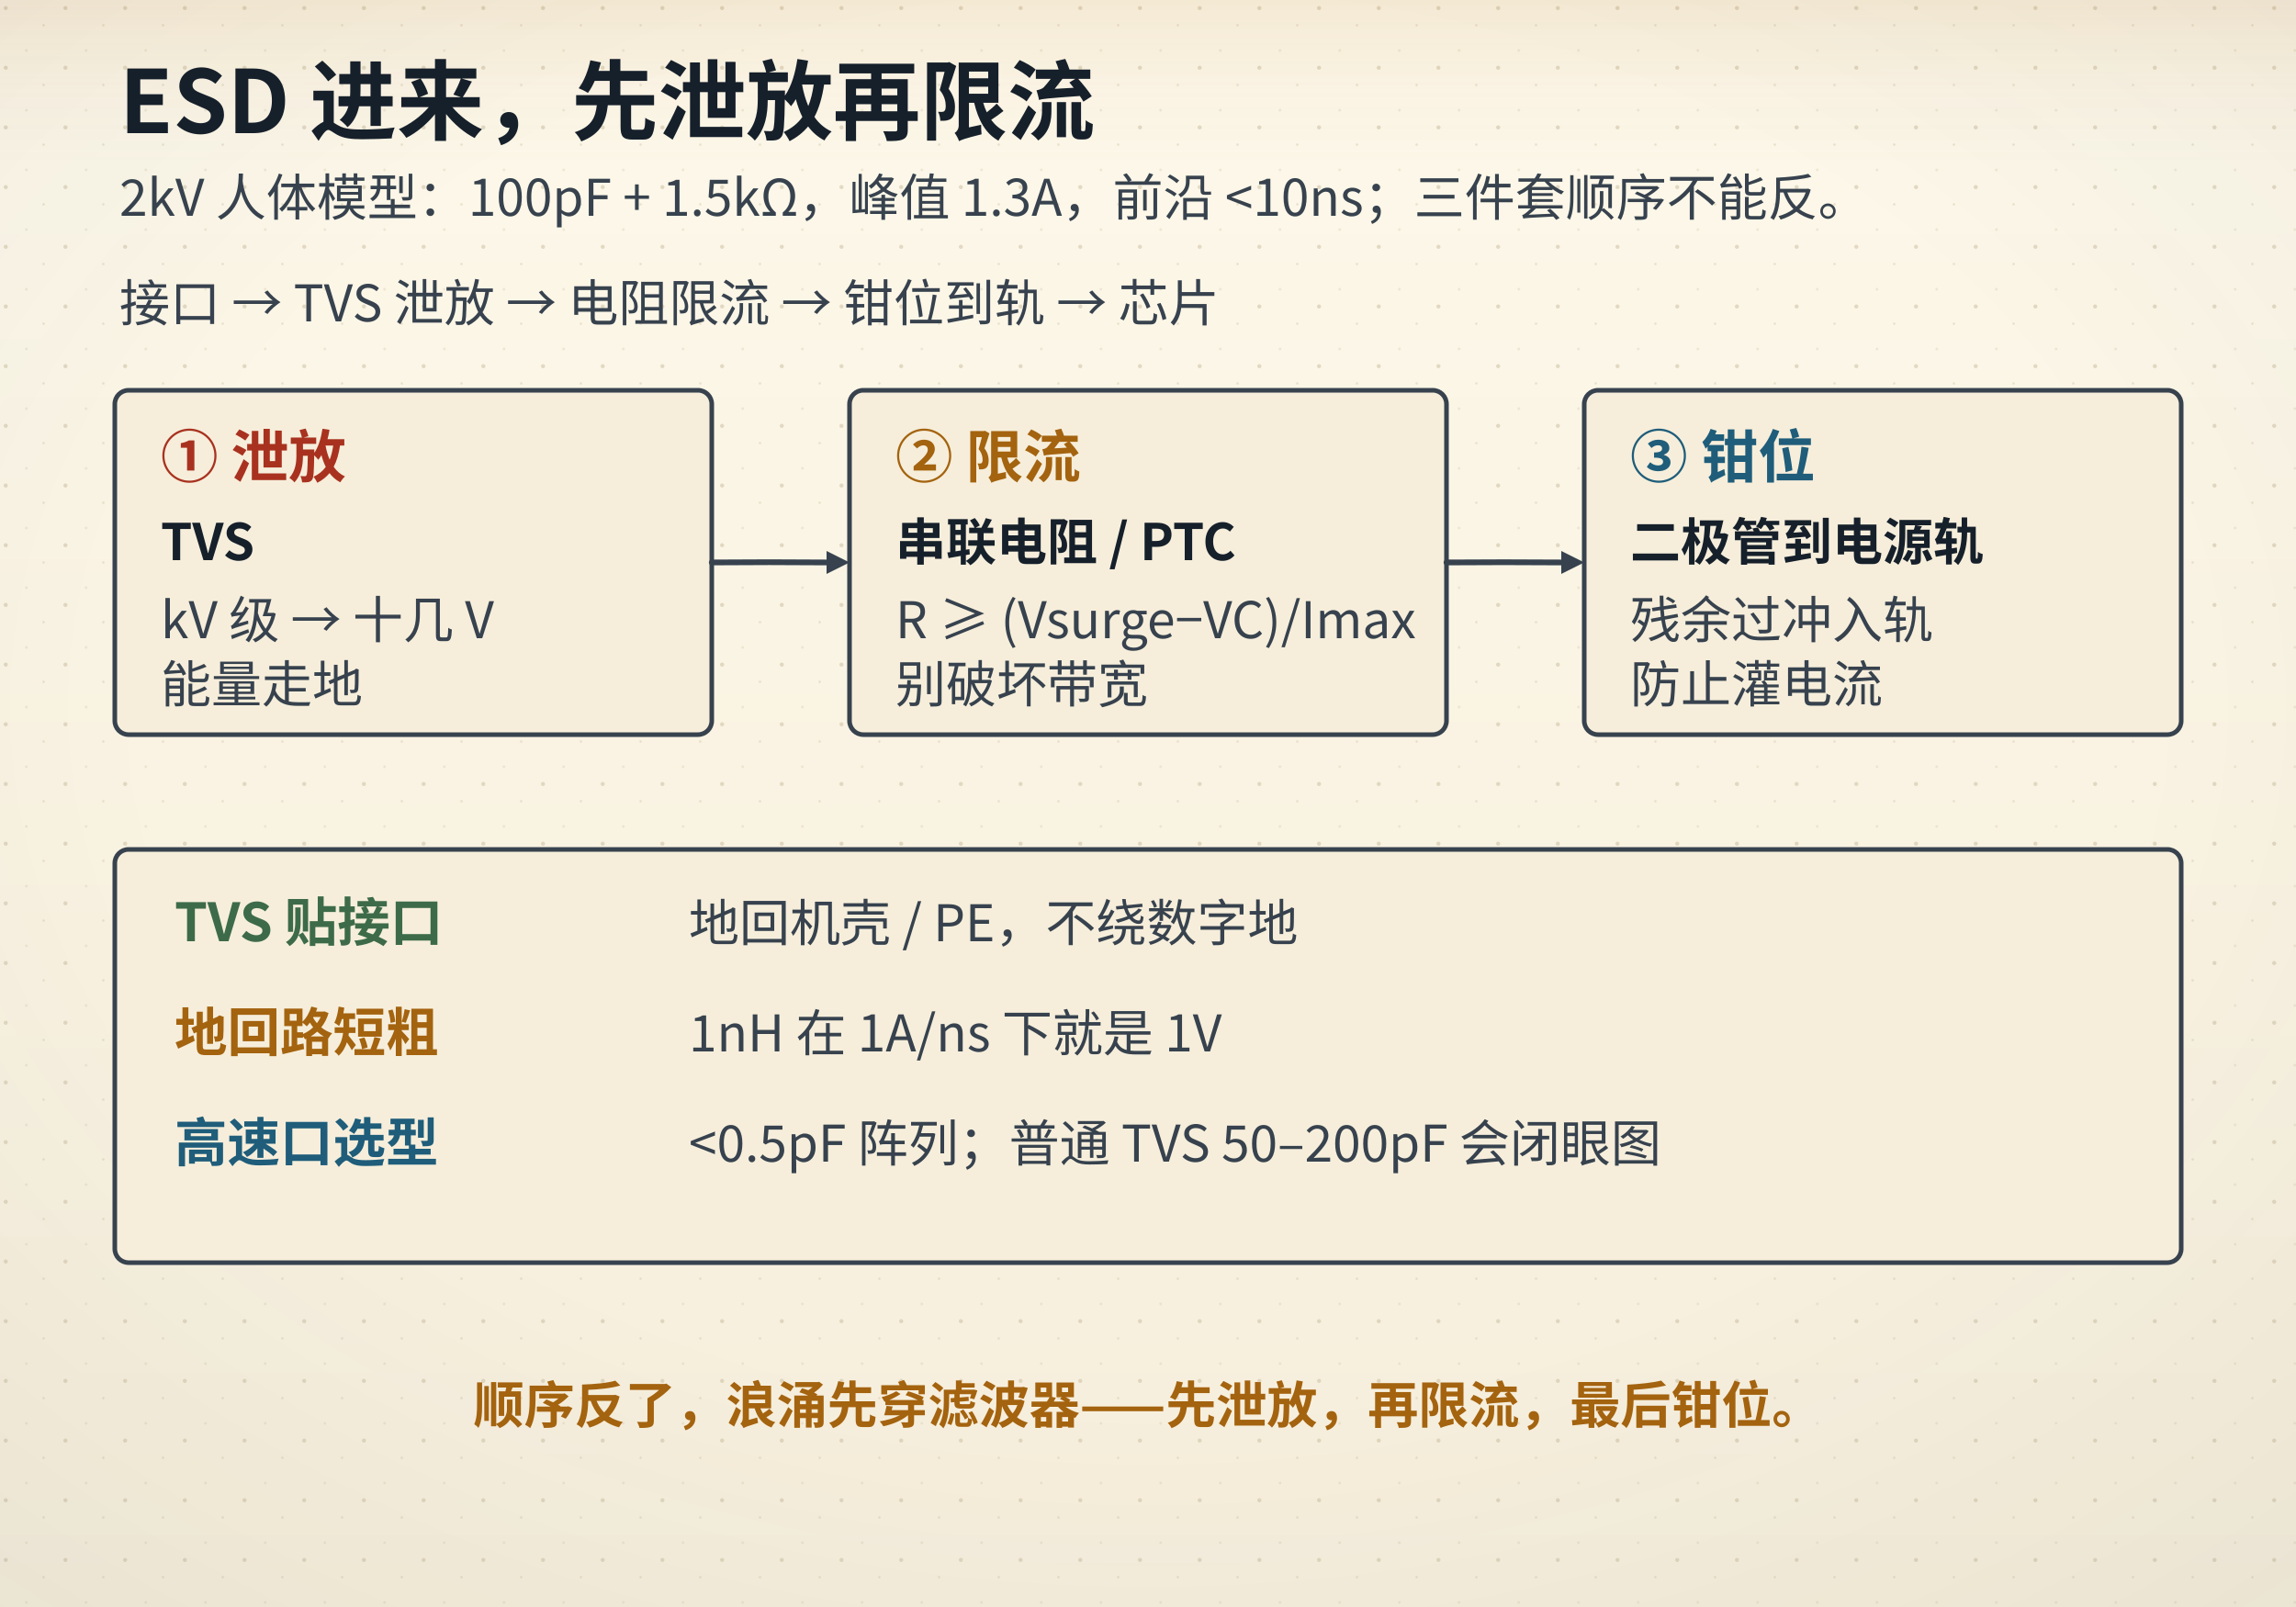
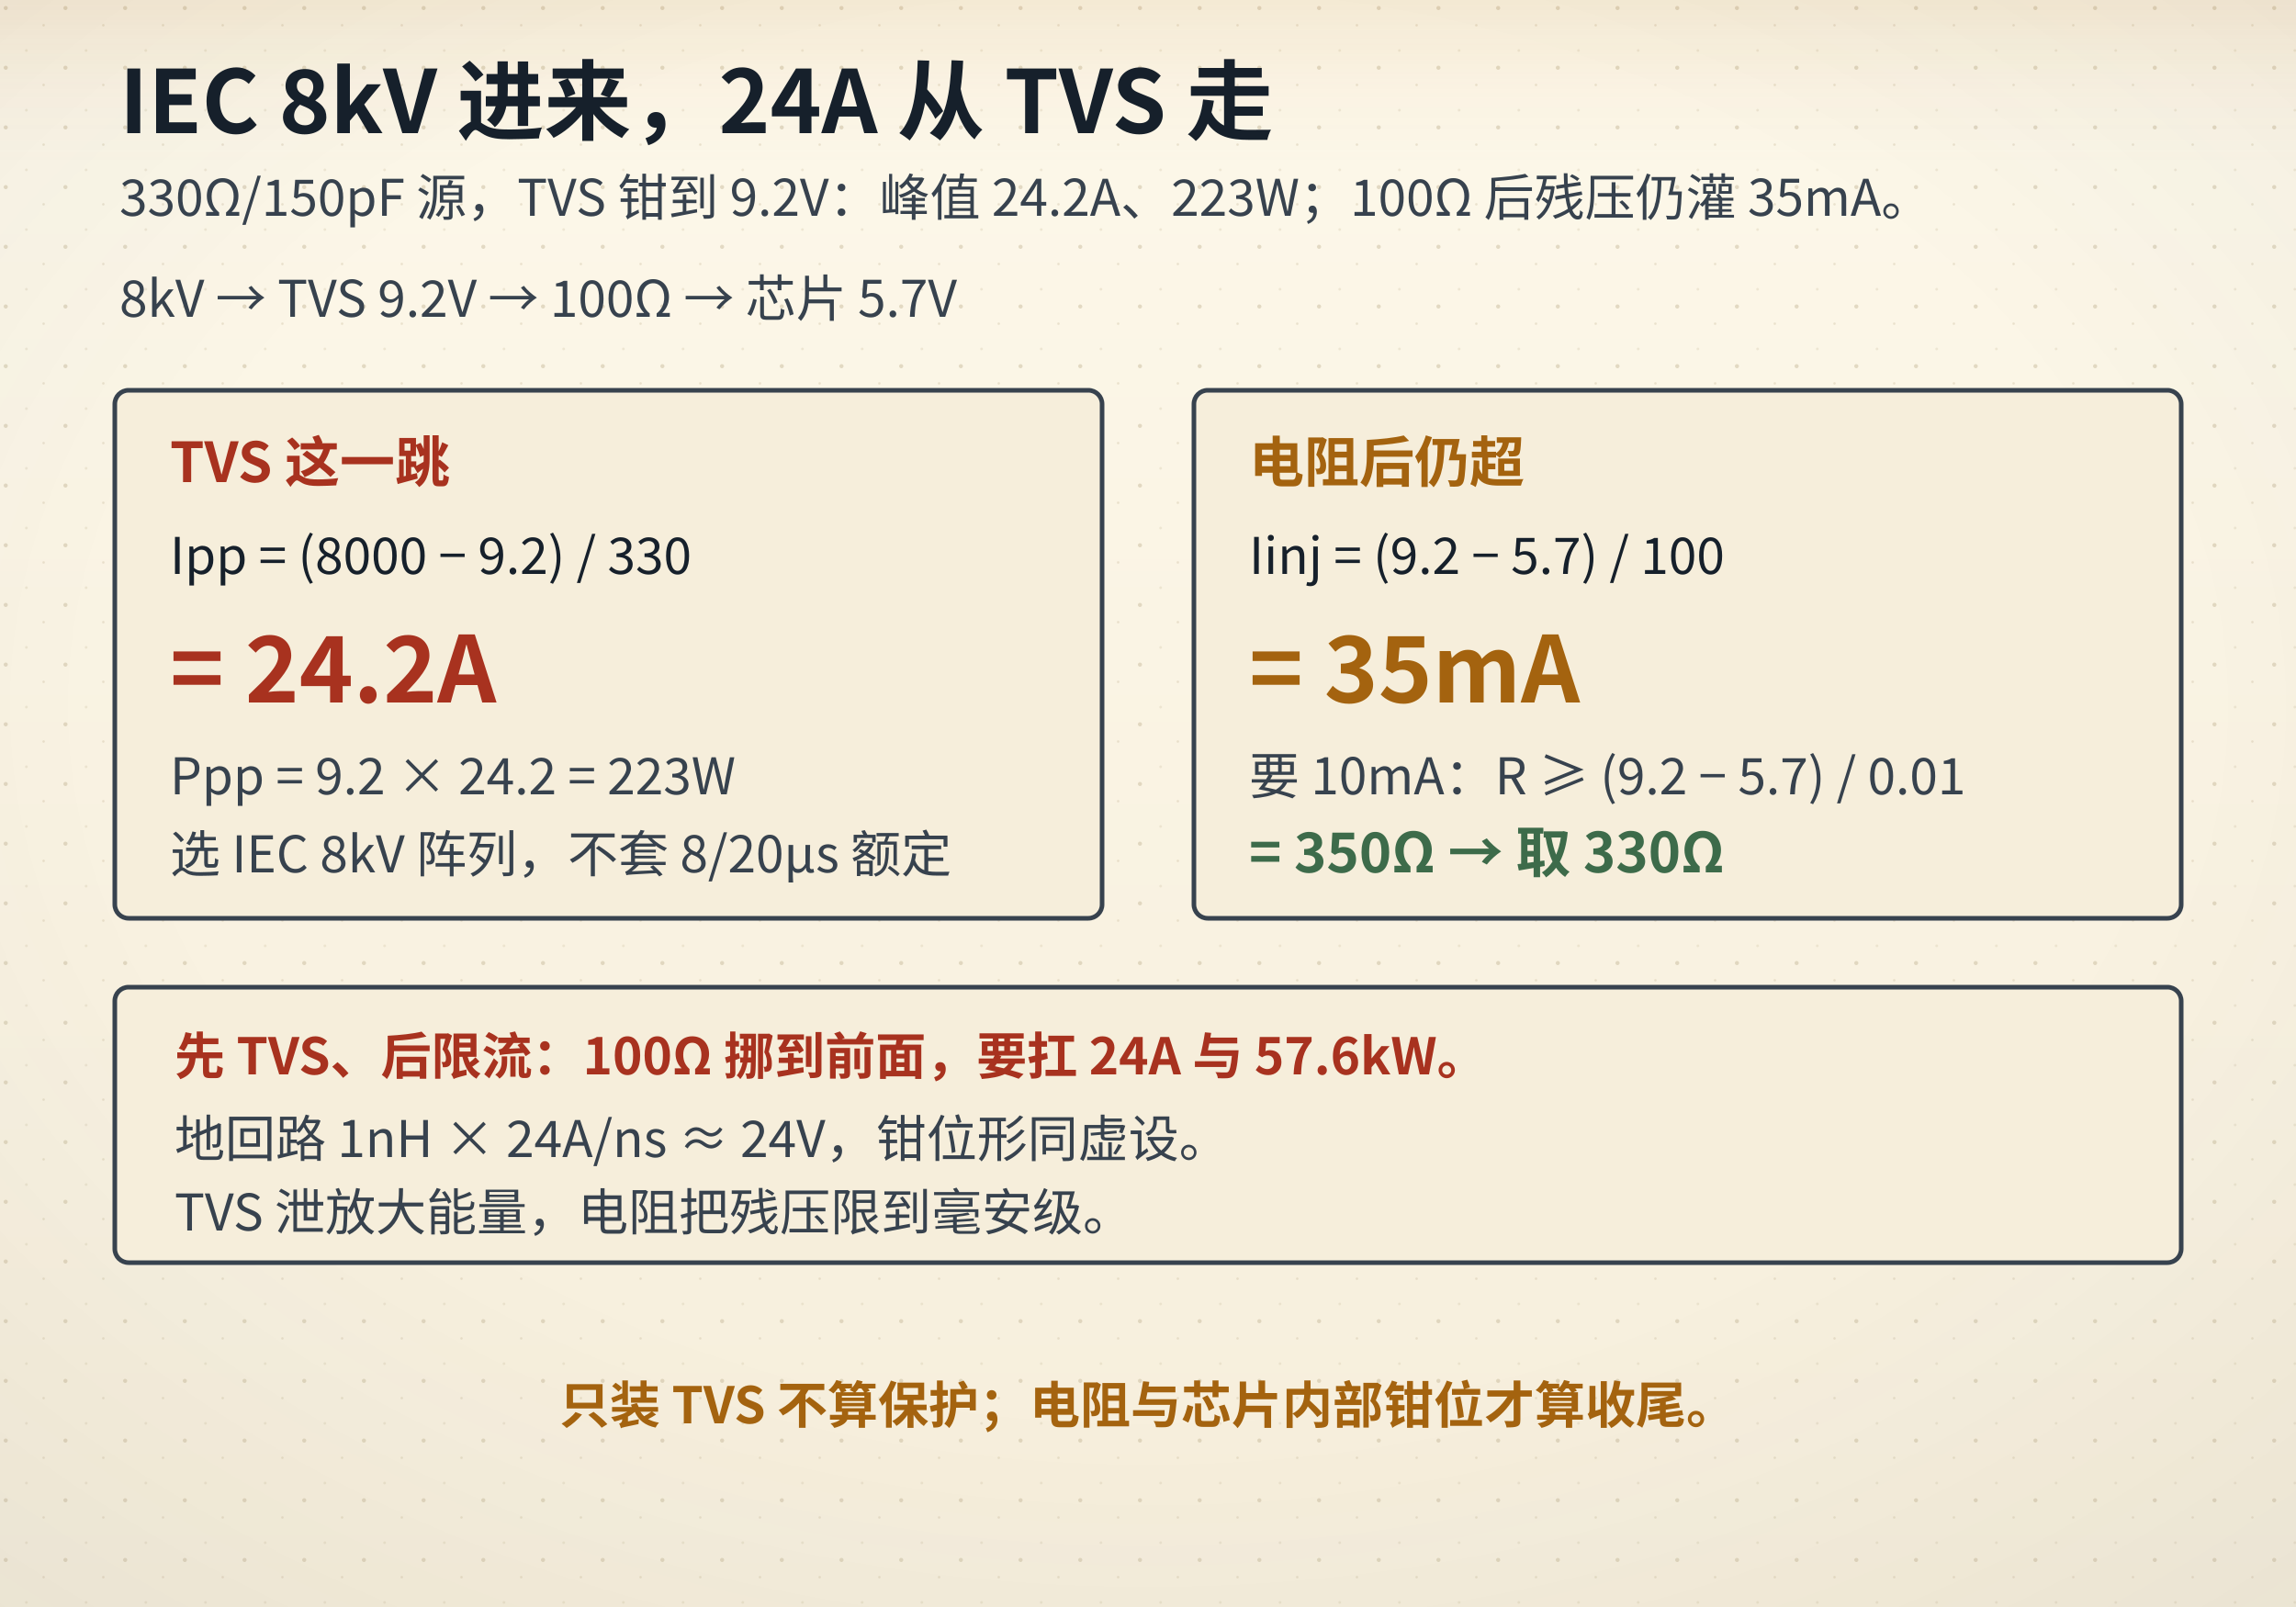
<svg xmlns="http://www.w3.org/2000/svg" viewBox="0 0 1000 700">
  <defs>
    <linearGradient id="bgL" x1="0" y1="0" x2="0" y2="1">
      <stop offset="0" stop-color="#fdf8ea" />
      <stop offset="1" stop-color="#f6eedb" />
    </linearGradient>
    <linearGradient id="bgD" x1="0" y1="0" x2="0" y2="1">
      <stop offset="0" stop-color="#141310" />
      <stop offset="1" stop-color="#1d1a14" />
    </linearGradient>
    <radialGradient id="vig" cx="0.5" cy="0.44" r="0.78">
      <stop offset="0.55" stop-color="#16202b" stop-opacity="0" />
      <stop offset="1" stop-color="#16202b" stop-opacity="0.055" />
    </radialGradient>
    <linearGradient id="hdr" x1="0" y1="0" x2="0" y2="1">
      <stop offset="0" stop-color="#a4630f" stop-opacity="0.10" />
      <stop offset="0.55" stop-color="#a4630f" stop-opacity="0.028" />
      <stop offset="1" stop-color="#a4630f" stop-opacity="0" />
    </linearGradient>
    <linearGradient id="hdrD" x1="0" y1="0" x2="0" y2="1">
      <stop offset="0" stop-color="#dcab63" stop-opacity="0.13" />
      <stop offset="0.55" stop-color="#dcab63" stop-opacity="0.04" />
      <stop offset="1" stop-color="#dcab63" stop-opacity="0" />
    </linearGradient>
    <pattern id="dots" width="26" height="26" patternUnits="userSpaceOnUse">
      <circle cx="2.5" cy="3.5" r="0.9" fill="#c9bb9d" />
      <circle cx="19" cy="11" r="0.55" fill="#c9bb9d" opacity="0.7" />
      <circle cx="11.5" cy="22" r="0.6" fill="#c9bb9d" opacity="0.55" />
    </pattern>
    <filter id="soft" x="-40%" y="-40%" width="180%" height="180%">
      <feDropShadow dx="0" dy="1.4" stdDeviation="2" flood-color="#16202b" flood-opacity="0.13" />
    </filter>
    <filter id="pglow" x="-70%" y="-70%" width="240%" height="240%">
      <feGaussianBlur stdDeviation="1.7" result="b" />
      <feMerge>
        <feMergeNode in="b" />
        <feMergeNode in="SourceGraphic" />
      </feMerge>
    </filter>
  </defs>
  <rect class="page-bg" width="1000" height="700" fill="url(#bgL)" />
  <rect class="page-grain" width="1000" height="700" fill="url(#dots)" />
  <rect class="page-vig" width="1000" height="700" fill="url(#vig)" />
  <rect class="page-hdr" width="1000" height="72" fill="url(#hdr)" />
  <style>
text{font-family:"Segoe UI","Microsoft YaHei","PingFang SC","Hiragino Sans GB","Noto Sans CJK SC","Source Han Sans SC","Noto Sans SC",sans-serif;}
line,path,polyline,polygon{stroke-linecap:round;stroke-linejoin:round}
.page-bg{fill:url(#bgL)}
.page-grain{opacity:.5}
.page-vig{opacity:1}
.page-hdr{fill:url(#hdr)}
@media (prefers-color-scheme: dark){
.page-bg{fill:url(#bgD)}
.page-grain{opacity:.34}
.page-vig{opacity:.5}
.page-hdr{fill:url(#hdrD)}
[fill="#fdf8ea"]{fill:#141310}
[stroke="#fdf8ea"]{stroke:#141310}
[fill="#f6eedb"]{fill:#1d1a14}
[stroke="#f6eedb"]{stroke:#1d1a14}
[fill="#e0d3b8"]{fill:#3b3529}
[stroke="#e0d3b8"]{stroke:#3b3529}
[fill="#c9bb9d"]{fill:#4a4436}
[stroke="#c9bb9d"]{stroke:#4a4436}
[fill="#16202b"]{fill:#ece4d3}
[stroke="#16202b"]{stroke:#ece4d3}
[fill="#37424e"]{fill:#cfc6b4}
[stroke="#37424e"]{stroke:#cfc6b4}
[fill="#5b666f"]{fill:#a79e8b}
[stroke="#5b666f"]{stroke:#a79e8b}
[fill="#8b8272"]{fill:#857c6c}
[stroke="#8b8272"]{stroke:#857c6c}
text[fill="#fdf8ea"]{fill:#f9f3e3}
[fill="#e6eff3"]{fill:#17262e}
[fill="#e4f1f3"]{fill:#15262a}
[fill="#e8efe6"]{fill:#182418}
[fill="#f6e7e1"]{fill:#281a16}
[fill="#f7eedb"]{fill:#292114}
[fill="#efe8ee"]{fill:#241c22}
text[fill="#1f5d7a"]{fill:#7fb7cf}
:is(rect,circle,path,line,polygon,polyline,ellipse,g)[fill="#1f5d7a"]{fill:#2b4d5f}
[stroke="#1f5d7a"]{stroke:#6fa3b9}
text[fill="#2f7f96"]{fill:#8ac9d8}
:is(rect,circle,path,line,polygon,polyline,ellipse,g)[fill="#2f7f96"]{fill:#2b5660}
[stroke="#2f7f96"]{stroke:#77b2c1}
text[fill="#3d6b4a"]{fill:#98c096}
:is(rect,circle,path,line,polygon,polyline,ellipse,g)[fill="#3d6b4a"]{fill:#2f4a33}
[stroke="#3d6b4a"]{stroke:#7aa87c}
text[fill="#a8321f"]{fill:#e0907a}
:is(rect,circle,path,line,polygon,polyline,ellipse,g)[fill="#a8321f"]{fill:#55231b}
[stroke="#a8321f"]{stroke:#c07a63}
text[fill="#a4630f"]{fill:#dcab63}
:is(rect,circle,path,line,polygon,polyline,ellipse,g)[fill="#a4630f"]{fill:#553a17}
[stroke="#a4630f"]{stroke:#c08a45}
text[fill="#6b3f63"]{fill:#c4a2bf}
:is(rect,circle,path,line,polygon,polyline,ellipse,g)[fill="#6b3f63"]{fill:#452c40}
[stroke="#6b3f63"]{stroke:#a17c9b}
}
</style>
-   <text x="52" y="58" font-size="38" fill="#16202b" font-family="'KaiTi','STKaiti','Kaiti SC','LXGW WenKai','Noto Serif CJK SC','Source Han Serif SC','Songti SC','SimSun','Noto Serif SC',serif" font-weight="700" text-anchor="start">ESD 进来，先泄放再限流</text>
-   <text x="52" y="94" font-size="22" fill="#37424e" font-family="'KaiTi','STKaiti','Kaiti SC','LXGW WenKai','Noto Serif CJK SC','Source Han Serif SC','Songti SC','SimSun','Noto Serif SC',serif" font-weight="400" text-anchor="start">2kV 人体模型：100pF + 1.5kΩ，峰值 1.3A，前沿 &lt;10ns；三件套顺序不能反。</text>
-   <text x="52" y="140" font-size="22" fill="#37424e" font-family="'KaiTi','STKaiti','Kaiti SC','LXGW WenKai','Noto Serif CJK SC','Source Han Serif SC','Songti SC','SimSun','Noto Serif SC',serif" font-weight="400" text-anchor="start">接口 → TVS 泄放 → 电阻限流 → 钳位到轨 → 芯片</text>
-   <rect x="50" y="170" width="260" height="150" rx="6" fill="#f6eedb" stroke="#37424e" stroke-width="2" />
-   <text x="70" y="208" font-size="25" fill="#a8321f" font-family="'KaiTi','STKaiti','Kaiti SC','LXGW WenKai','Noto Serif CJK SC','Source Han Serif SC','Songti SC','SimSun','Noto Serif SC',serif" font-weight="700" text-anchor="start">① 泄放</text>
-   <text x="70" y="244" font-size="22" fill="#16202b" font-family="'KaiTi','STKaiti','Kaiti SC','LXGW WenKai','Noto Serif CJK SC','Source Han Serif SC','Songti SC','SimSun','Noto Serif SC',serif" font-weight="700" text-anchor="start">TVS</text>
-   <text x="70" y="278" font-size="22" fill="#37424e" font-family="'KaiTi','STKaiti','Kaiti SC','LXGW WenKai','Noto Serif CJK SC','Source Han Serif SC','Songti SC','SimSun','Noto Serif SC',serif" font-weight="400" text-anchor="start">kV 级 → 十几 V</text>
-   <text x="70" y="306" font-size="22" fill="#37424e" font-family="'KaiTi','STKaiti','Kaiti SC','LXGW WenKai','Noto Serif CJK SC','Source Han Serif SC','Songti SC','SimSun','Noto Serif SC',serif" font-weight="400" text-anchor="start">能量走地</text>
-   <rect x="370" y="170" width="260" height="150" rx="6" fill="#f6eedb" stroke="#37424e" stroke-width="2" />
-   <text x="390" y="208" font-size="25" fill="#a4630f" font-family="'KaiTi','STKaiti','Kaiti SC','LXGW WenKai','Noto Serif CJK SC','Source Han Serif SC','Songti SC','SimSun','Noto Serif SC',serif" font-weight="700" text-anchor="start">② 限流</text>
-   <text x="390" y="244" font-size="22" fill="#16202b" font-family="'KaiTi','STKaiti','Kaiti SC','LXGW WenKai','Noto Serif CJK SC','Source Han Serif SC','Songti SC','SimSun','Noto Serif SC',serif" font-weight="700" text-anchor="start">串联电阻 / PTC</text>
-   <text x="390" y="278" font-size="22" fill="#37424e" font-family="'KaiTi','STKaiti','Kaiti SC','LXGW WenKai','Noto Serif CJK SC','Source Han Serif SC','Songti SC','SimSun','Noto Serif SC',serif" font-weight="400" text-anchor="start">R ≥ (Vsurge−VC)/Imax</text>
-   <text x="390" y="306" font-size="22" fill="#37424e" font-family="'KaiTi','STKaiti','Kaiti SC','LXGW WenKai','Noto Serif CJK SC','Source Han Serif SC','Songti SC','SimSun','Noto Serif SC',serif" font-weight="400" text-anchor="start">别破坏带宽</text>
-   <rect x="690" y="170" width="260" height="150" rx="6" fill="#f6eedb" stroke="#37424e" stroke-width="2" />
-   <text x="710" y="208" font-size="25" fill="#1f5d7a" font-family="'KaiTi','STKaiti','Kaiti SC','LXGW WenKai','Noto Serif CJK SC','Source Han Serif SC','Songti SC','SimSun','Noto Serif SC',serif" font-weight="700" text-anchor="start">③ 钳位</text>
-   <text x="710" y="244" font-size="22" fill="#16202b" font-family="'KaiTi','STKaiti','Kaiti SC','LXGW WenKai','Noto Serif CJK SC','Source Han Serif SC','Songti SC','SimSun','Noto Serif SC',serif" font-weight="700" text-anchor="start">二极管到电源轨</text>
-   <text x="710" y="278" font-size="22" fill="#37424e" font-family="'KaiTi','STKaiti','Kaiti SC','LXGW WenKai','Noto Serif CJK SC','Source Han Serif SC','Songti SC','SimSun','Noto Serif SC',serif" font-weight="400" text-anchor="start">残余过冲入轨</text>
-   <text x="710" y="306" font-size="22" fill="#37424e" font-family="'KaiTi','STKaiti','Kaiti SC','LXGW WenKai','Noto Serif CJK SC','Source Han Serif SC','Songti SC','SimSun','Noto Serif SC',serif" font-weight="400" text-anchor="start">防止灌电流</text>
-   <path d="M310 245 Q335.00 244.79 360 245" fill="none" stroke="#37424e" stroke-width="2.5" />
-   <polygon points="370,245 360,240 360,250" fill="#37424e" />
-   <path d="M630 245 Q655.00 244.81 680 245" fill="none" stroke="#37424e" stroke-width="2.5" />
-   <polygon points="690,245 680,240 680,250" fill="#37424e" />
-   <rect x="50" y="370" width="900" height="180" rx="6" fill="#f6eedb" stroke="#37424e" stroke-width="2" />
-   <text x="76" y="410" font-size="23" fill="#3d6b4a" font-family="'KaiTi','STKaiti','Kaiti SC','LXGW WenKai','Noto Serif CJK SC','Source Han Serif SC','Songti SC','SimSun','Noto Serif SC',serif" font-weight="700" text-anchor="start">TVS 贴接口</text>
-   <text x="300" y="410" font-size="22" fill="#37424e" font-family="'KaiTi','STKaiti','Kaiti SC','LXGW WenKai','Noto Serif CJK SC','Source Han Serif SC','Songti SC','SimSun','Noto Serif SC',serif" font-weight="400" text-anchor="start">地回机壳 / PE，不绕数字地</text>
-   <text x="76" y="458" font-size="23" fill="#a4630f" font-family="'KaiTi','STKaiti','Kaiti SC','LXGW WenKai','Noto Serif CJK SC','Source Han Serif SC','Songti SC','SimSun','Noto Serif SC',serif" font-weight="700" text-anchor="start">地回路短粗</text>
-   <text x="300" y="458" font-size="22" fill="#37424e" font-family="'KaiTi','STKaiti','Kaiti SC','LXGW WenKai','Noto Serif CJK SC','Source Han Serif SC','Songti SC','SimSun','Noto Serif SC',serif" font-weight="400" text-anchor="start">1nH 在 1A/ns 下就是 1V</text>
-   <text x="76" y="506" font-size="23" fill="#1f5d7a" font-family="'KaiTi','STKaiti','Kaiti SC','LXGW WenKai','Noto Serif CJK SC','Source Han Serif SC','Songti SC','SimSun','Noto Serif SC',serif" font-weight="700" text-anchor="start">高速口选型</text>
-   <text x="300" y="506" font-size="22" fill="#37424e" font-family="'KaiTi','STKaiti','Kaiti SC','LXGW WenKai','Noto Serif CJK SC','Source Han Serif SC','Songti SC','SimSun','Noto Serif SC',serif" font-weight="400" text-anchor="start">&lt;0.5pF 阵列；普通 TVS 50–200pF 会闭眼图</text>
-   <text x="500" y="620" font-size="22" fill="#a4630f" font-family="'KaiTi','STKaiti','Kaiti SC','LXGW WenKai','Noto Serif CJK SC','Source Han Serif SC','Songti SC','SimSun','Noto Serif SC',serif" font-weight="700" text-anchor="middle">顺序反了，浪涌先穿滤波器——先泄放，再限流，最后钳位。</text>
+   <text x="52" y="58" font-size="38" fill="#16202b" font-family="'KaiTi','STKaiti','Kaiti SC','LXGW WenKai','Noto Serif CJK SC','Source Han Serif SC','Songti SC','SimSun','Noto Serif SC',serif" font-weight="700" text-anchor="start">IEC 8kV 进来，24A 从 TVS 走</text>
+   <text x="52" y="94" font-size="22" fill="#37424e" font-family="'KaiTi','STKaiti','Kaiti SC','LXGW WenKai','Noto Serif CJK SC','Source Han Serif SC','Songti SC','SimSun','Noto Serif SC',serif" font-weight="400" text-anchor="start">330Ω/150pF 源，TVS 钳到 9.2V：峰值 24.2A、223W；100Ω 后残压仍灌 35mA。</text>
+   <text x="52" y="138" font-size="22" fill="#37424e" font-family="'KaiTi','STKaiti','Kaiti SC','LXGW WenKai','Noto Serif CJK SC','Source Han Serif SC','Songti SC','SimSun','Noto Serif SC',serif" font-weight="400" text-anchor="start">8kV → TVS 9.2V → 100Ω → 芯片 5.7V</text>
+   <rect x="50" y="170" width="430" height="230" rx="6" fill="#f6eedb" stroke="#37424e" stroke-width="2" />
+   <text x="74" y="210" font-size="24" fill="#a8321f" font-family="'KaiTi','STKaiti','Kaiti SC','LXGW WenKai','Noto Serif CJK SC','Source Han Serif SC','Songti SC','SimSun','Noto Serif SC',serif" font-weight="700" text-anchor="start">TVS 这一跳</text>
+   <text x="74" y="250" font-size="22" fill="#16202b" font-family="'KaiTi','STKaiti','Kaiti SC','LXGW WenKai','Noto Serif CJK SC','Source Han Serif SC','Songti SC','SimSun','Noto Serif SC',serif" font-weight="400" text-anchor="start">Ipp = (8000 − 9.2) / 330</text>
+   <text x="74" y="306" font-size="40" fill="#a8321f" font-family="'KaiTi','STKaiti','Kaiti SC','LXGW WenKai','Noto Serif CJK SC','Source Han Serif SC','Songti SC','SimSun','Noto Serif SC',serif" font-weight="700" text-anchor="start">= 24.2A</text>
+   <text x="74" y="346" font-size="22" fill="#37424e" font-family="'KaiTi','STKaiti','Kaiti SC','LXGW WenKai','Noto Serif CJK SC','Source Han Serif SC','Songti SC','SimSun','Noto Serif SC',serif" font-weight="400" text-anchor="start">Ppp = 9.2 × 24.2 = 223W</text>
+   <text x="74" y="380" font-size="22" fill="#37424e" font-family="'KaiTi','STKaiti','Kaiti SC','LXGW WenKai','Noto Serif CJK SC','Source Han Serif SC','Songti SC','SimSun','Noto Serif SC',serif" font-weight="400" text-anchor="start">选 IEC 8kV 阵列，不套 8/20µs 额定</text>
+   <rect x="520" y="170" width="430" height="230" rx="6" fill="#f6eedb" stroke="#37424e" stroke-width="2" />
+   <text x="544" y="210" font-size="24" fill="#a4630f" font-family="'KaiTi','STKaiti','Kaiti SC','LXGW WenKai','Noto Serif CJK SC','Source Han Serif SC','Songti SC','SimSun','Noto Serif SC',serif" font-weight="700" text-anchor="start">电阻后仍超</text>
+   <text x="544" y="250" font-size="22" fill="#16202b" font-family="'KaiTi','STKaiti','Kaiti SC','LXGW WenKai','Noto Serif CJK SC','Source Han Serif SC','Songti SC','SimSun','Noto Serif SC',serif" font-weight="400" text-anchor="start">Iinj = (9.2 − 5.7) / 100</text>
+   <text x="544" y="306" font-size="40" fill="#a4630f" font-family="'KaiTi','STKaiti','Kaiti SC','LXGW WenKai','Noto Serif CJK SC','Source Han Serif SC','Songti SC','SimSun','Noto Serif SC',serif" font-weight="700" text-anchor="start">= 35mA</text>
+   <text x="544" y="346" font-size="22" fill="#37424e" font-family="'KaiTi','STKaiti','Kaiti SC','LXGW WenKai','Noto Serif CJK SC','Source Han Serif SC','Songti SC','SimSun','Noto Serif SC',serif" font-weight="400" text-anchor="start">要 10mA：R ≥ (9.2 − 5.7) / 0.01</text>
+   <text x="544" y="380" font-size="24" fill="#3d6b4a" font-family="'KaiTi','STKaiti','Kaiti SC','LXGW WenKai','Noto Serif CJK SC','Source Han Serif SC','Songti SC','SimSun','Noto Serif SC',serif" font-weight="700" text-anchor="start">= 350Ω → 取 330Ω</text>
+   <rect x="50" y="430" width="900" height="120" rx="6" fill="#f6eedb" stroke="#37424e" stroke-width="2" />
+   <text x="76" y="468" font-size="22" fill="#a8321f" font-family="'KaiTi','STKaiti','Kaiti SC','LXGW WenKai','Noto Serif CJK SC','Source Han Serif SC','Songti SC','SimSun','Noto Serif SC',serif" font-weight="700" text-anchor="start">先 TVS、后限流：100Ω 挪到前面，要扛 24A 与 57.6kW。</text>
+   <text x="76" y="504" font-size="22" fill="#37424e" font-family="'KaiTi','STKaiti','Kaiti SC','LXGW WenKai','Noto Serif CJK SC','Source Han Serif SC','Songti SC','SimSun','Noto Serif SC',serif" font-weight="400" text-anchor="start">地回路 1nH × 24A/ns ≈ 24V，钳位形同虚设。</text>
+   <text x="76" y="536" font-size="22" fill="#37424e" font-family="'KaiTi','STKaiti','Kaiti SC','LXGW WenKai','Noto Serif CJK SC','Source Han Serif SC','Songti SC','SimSun','Noto Serif SC',serif" font-weight="400" text-anchor="start">TVS 泄放大能量，电阻把残压限到毫安级。</text>
+   <text x="500" y="620" font-size="22" fill="#a4630f" font-family="'KaiTi','STKaiti','Kaiti SC','LXGW WenKai','Noto Serif CJK SC','Source Han Serif SC','Songti SC','SimSun','Noto Serif SC',serif" font-weight="700" text-anchor="middle">只装 TVS 不算保护；电阻与芯片内部钳位才算收尾。</text>
</svg>
